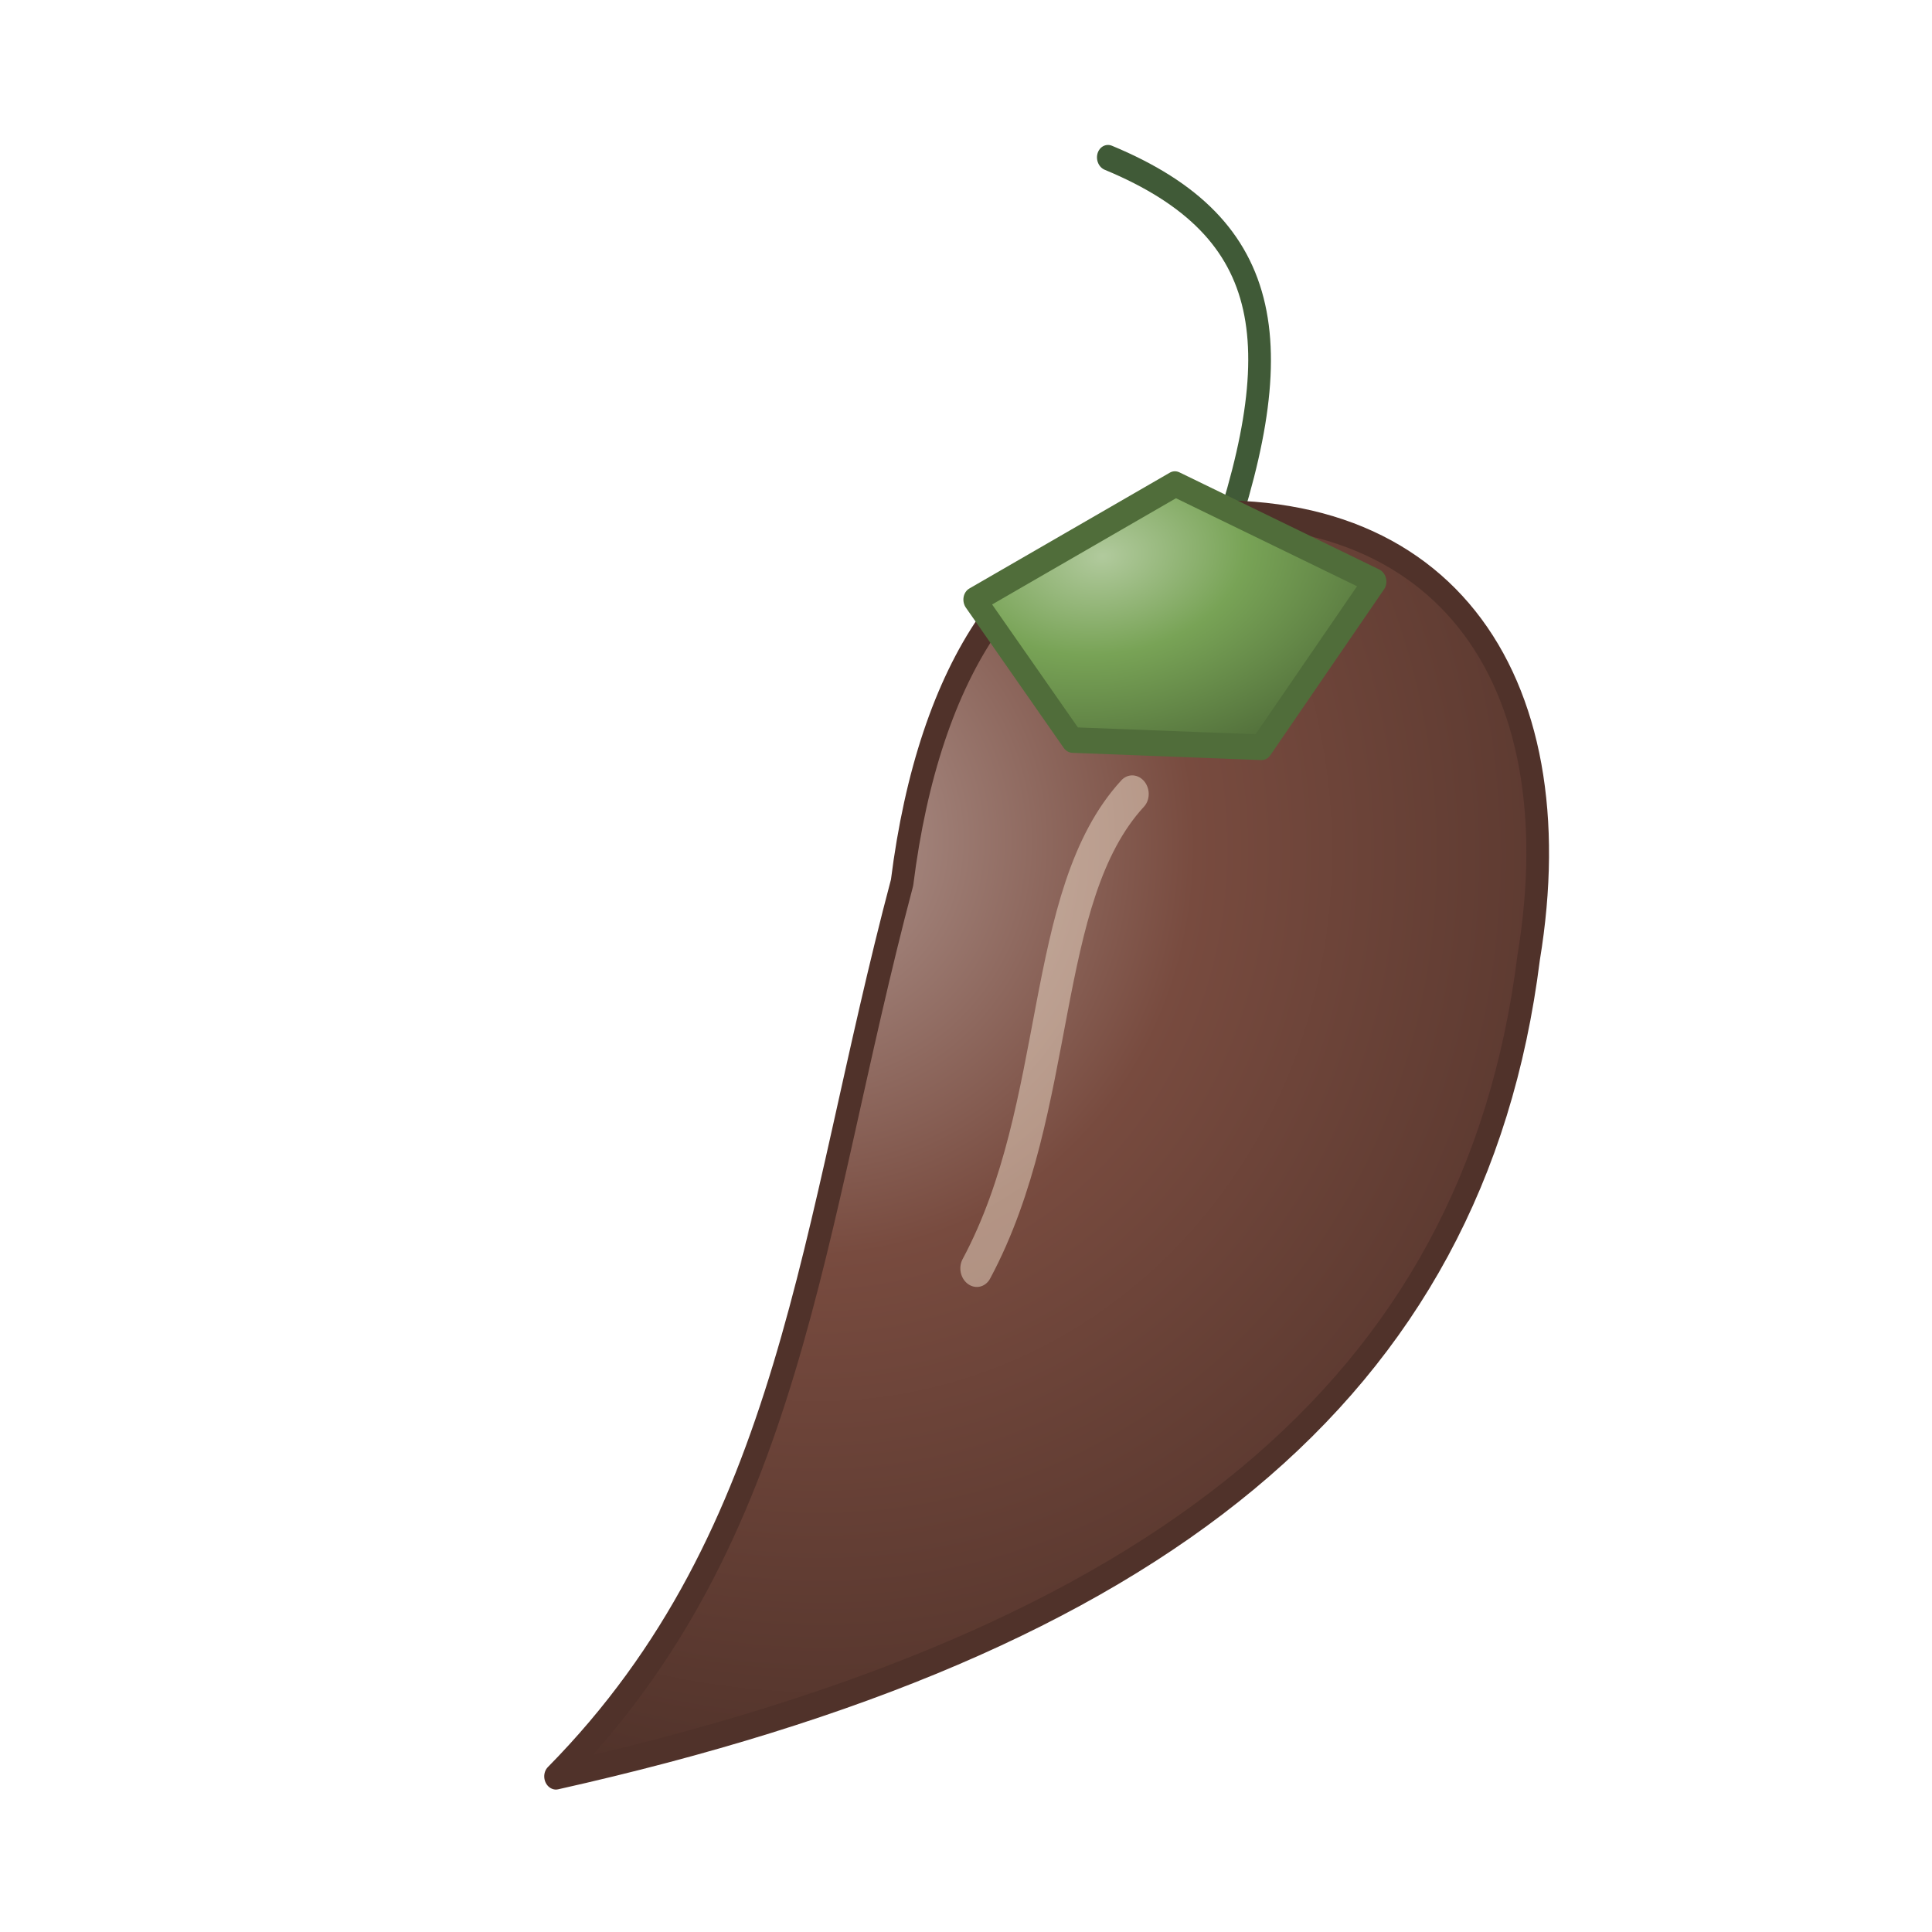
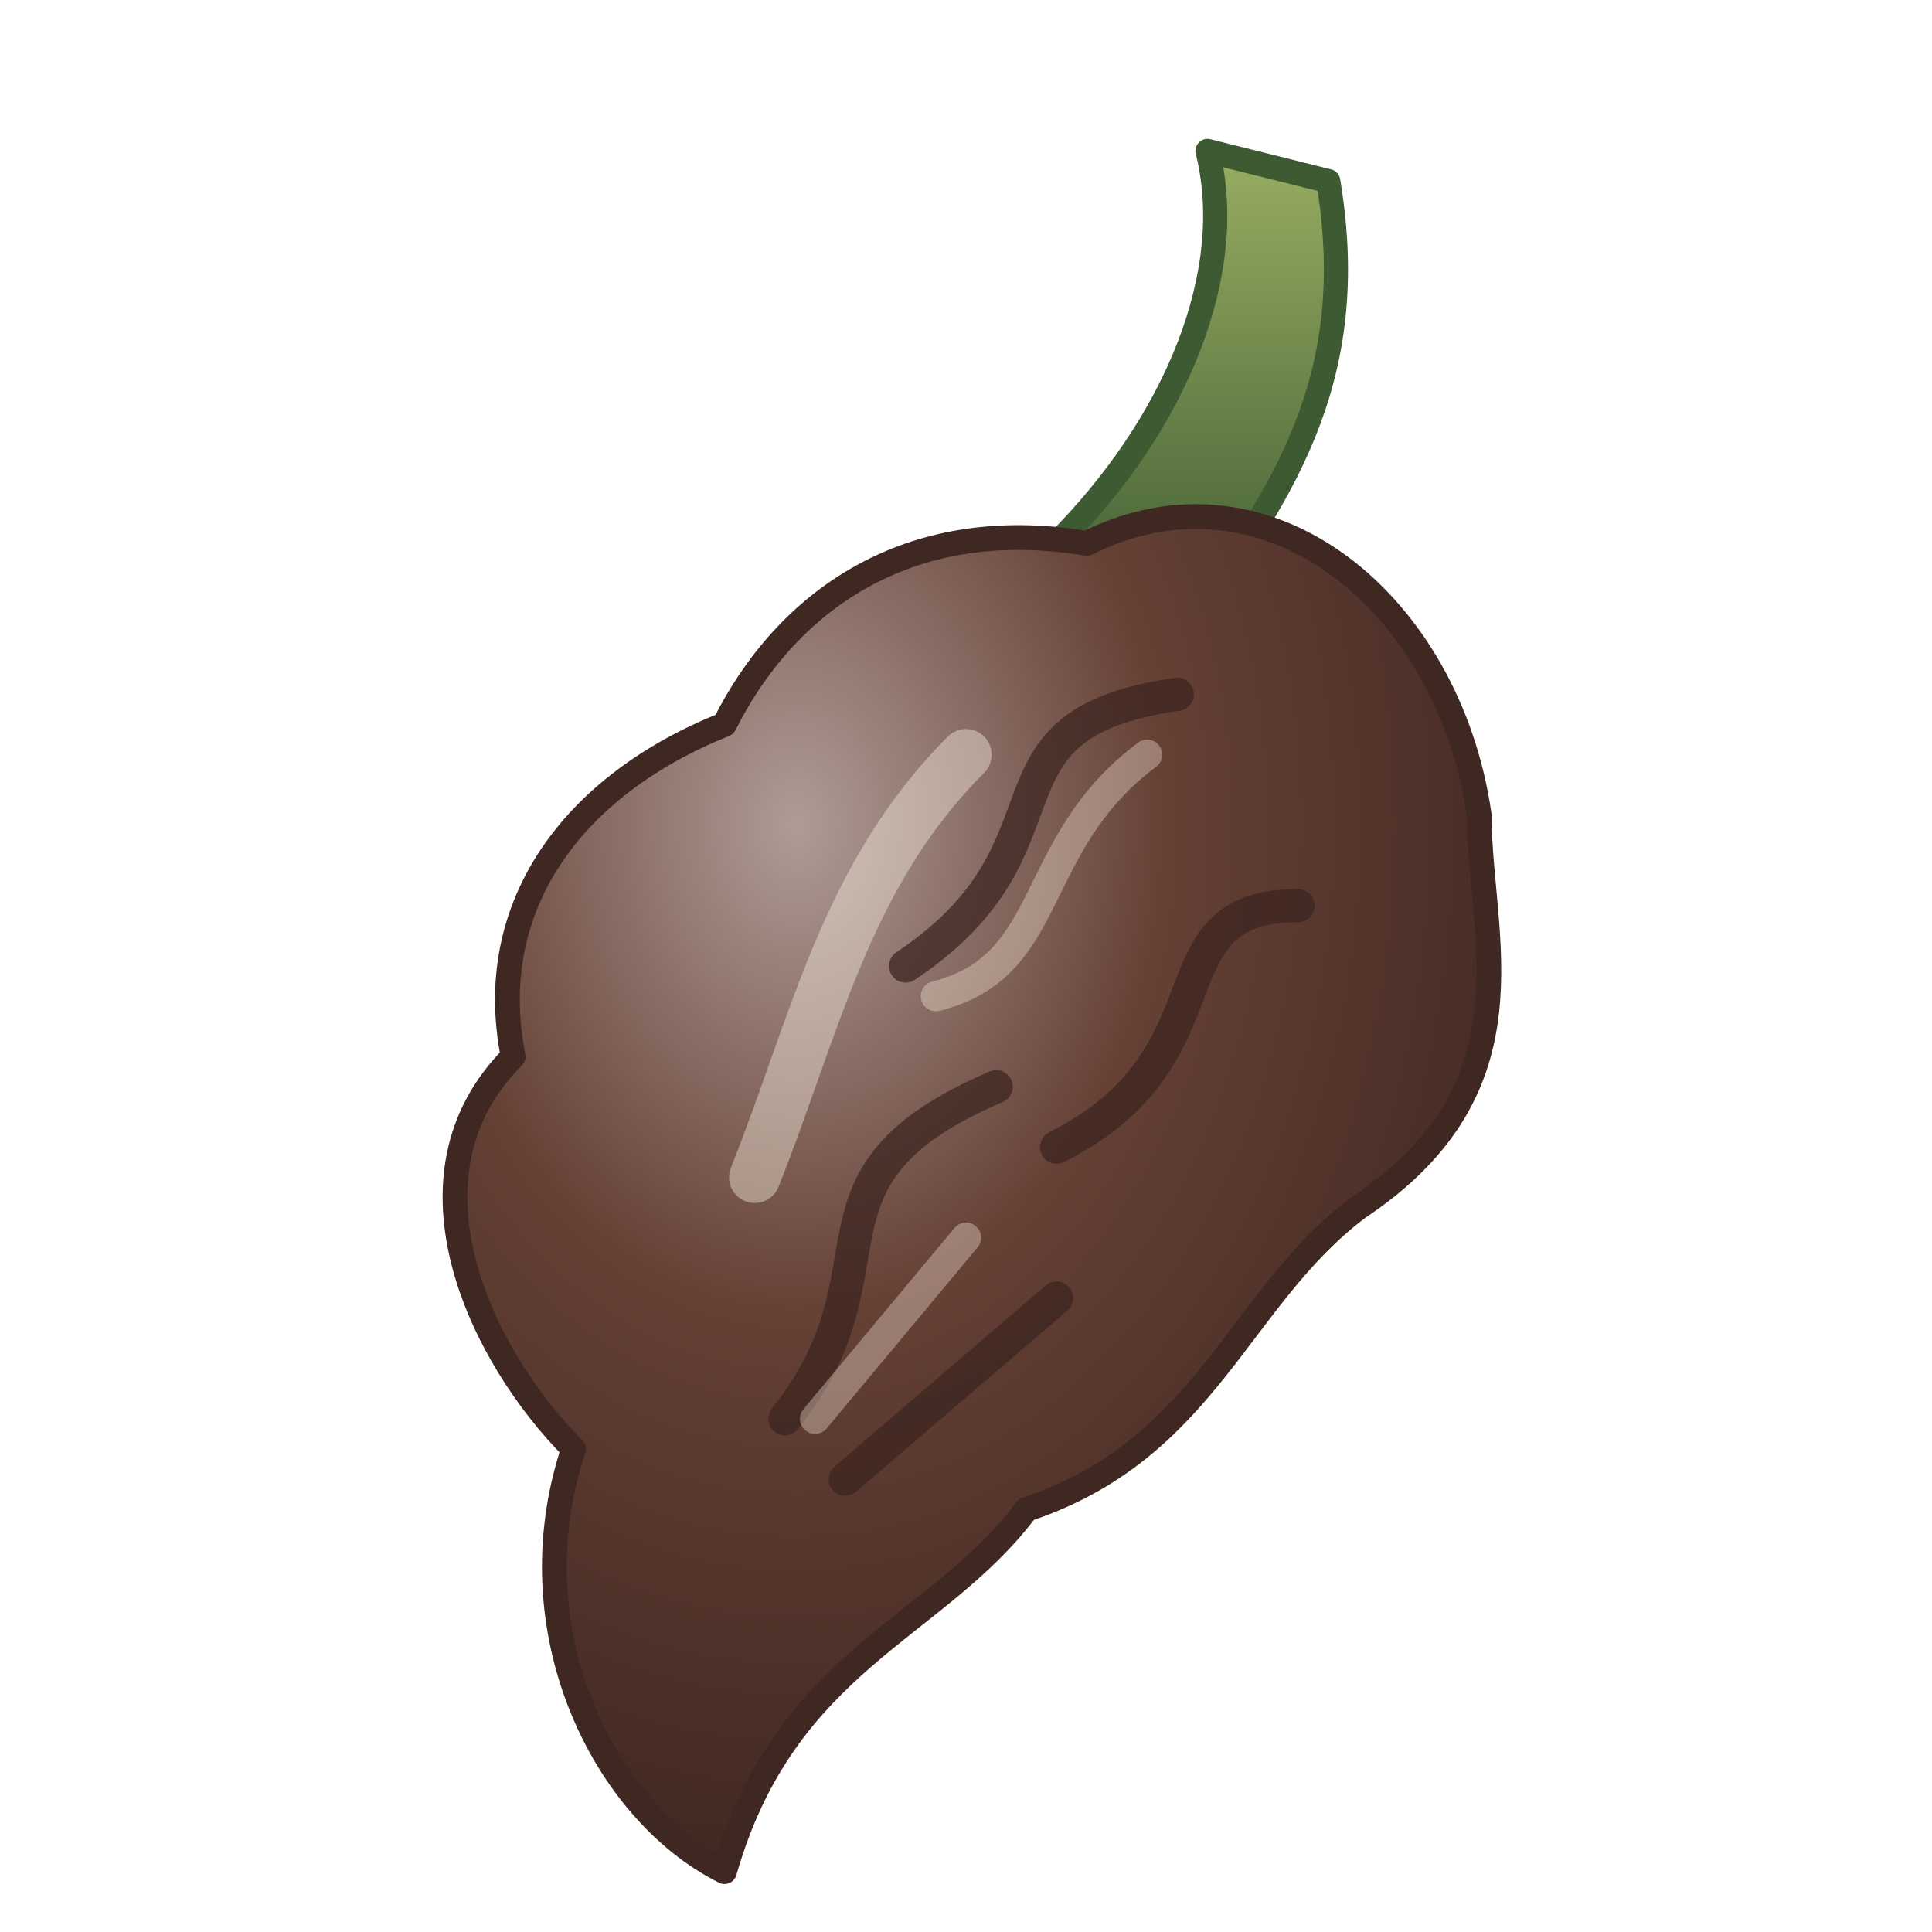
- <svg xmlns="http://www.w3.org/2000/svg" viewBox="0 0 64 64" role="img" aria-label="Bhut Jolokia (Ghost) Chocolate Chilli Seeds">
+ <svg xmlns="http://www.w3.org/2000/svg" viewBox="0 0 64 64" role="img">
  <defs>
-     <radialGradient id="shade0" cx="33%" cy="23%" r="86%">
-       <stop stop-color="#b19790" />
-       <stop offset=".42" stop-color="#784b3f" />
-       <stop offset="1" stop-color="#4e3129" />
+     <radialGradient id="pod" cx="33%" cy="23%" r="83%">
+       <stop stop-color="#af9c96" />
+       <stop offset=".43" stop-color="#654035" />
+       <stop offset="1" stop-color="#3b251f" />
    </radialGradient>
-     <radialGradient id="shade1" cx="33%" cy="23%" r="86%">
-       <stop stop-color="#b1ca9d" />
-       <stop offset=".42" stop-color="#78a356" />
-       <stop offset="1" stop-color="#4e6a38" />
-     </radialGradient>
+     <linearGradient id="stem" x2="0" y2="1">
+       <stop stop-color="#98ad62" />
+       <stop offset="1" stop-color="#3d5b32" />
+     </linearGradient>
  </defs>
-   <g transform="translate(32 32) rotate(-7) scale(0.8825 1) translate(-32 -32)" stroke="#405a37" stroke-width=".85" stroke-linecap="round" stroke-linejoin="round">
-     <path d="M43 20c4-7 4-11-2-14" fill="none" />
-     <path d="M41 18c11 0 15 7 12 16-4 14-17 21-40 23 10-7 12-17 17-28 2-7 6-11 11-11Z" fill="url(#shade0)" stroke="#50322a" />
-     <path d="m34 20 8-3 7 4-5 5-7-1Z" fill="url(#shade1)" stroke="#506d3a" />
-     <path d="M39 27c-4 3-4 10-8 15" fill="none" stroke="#fff1dd" stroke-width="1.2" opacity=".44" stroke-linecap="round" />
+   <g stroke-linejoin="round" stroke-linecap="round">
+     <path d="M35 18c4-4 6-9 5-13l4 1c1 6-1 10-5 15Z" fill="url(#stem)" stroke="#3d5a32" stroke-width=".8" />
+     <path d="M36 18c-6-1-10 2-12 6-5 2-8 6-7 11-4 4-1 10 2 13-2 6 1 12 5 14 2-7 7-8 10-12 6-2 7-7 11-10 6-4 4-9 4-13-1-7-7-12-13-9Z" fill="url(#pod)" stroke="#3f2821" stroke-width=".82" />
+     <path d="M39 23c-7 1-3 5-9 9m13-2c-5 0-2 5-8 8m-2-2c-7 3-3 6-7 11m9-4-7 6" fill="none" stroke="#3b251f" stroke-width="1.1" opacity=".74" />
+     <path d="M38 25c-4 3-3 7-7 8m1 8-5 6" fill="none" stroke="#fff1df" opacity=".35" />
+     <path d="M32 25c-4 4-5 9-7 14" fill="none" stroke="#fff7e8" stroke-width="1.7" opacity=".4" />
  </g>
</svg>
